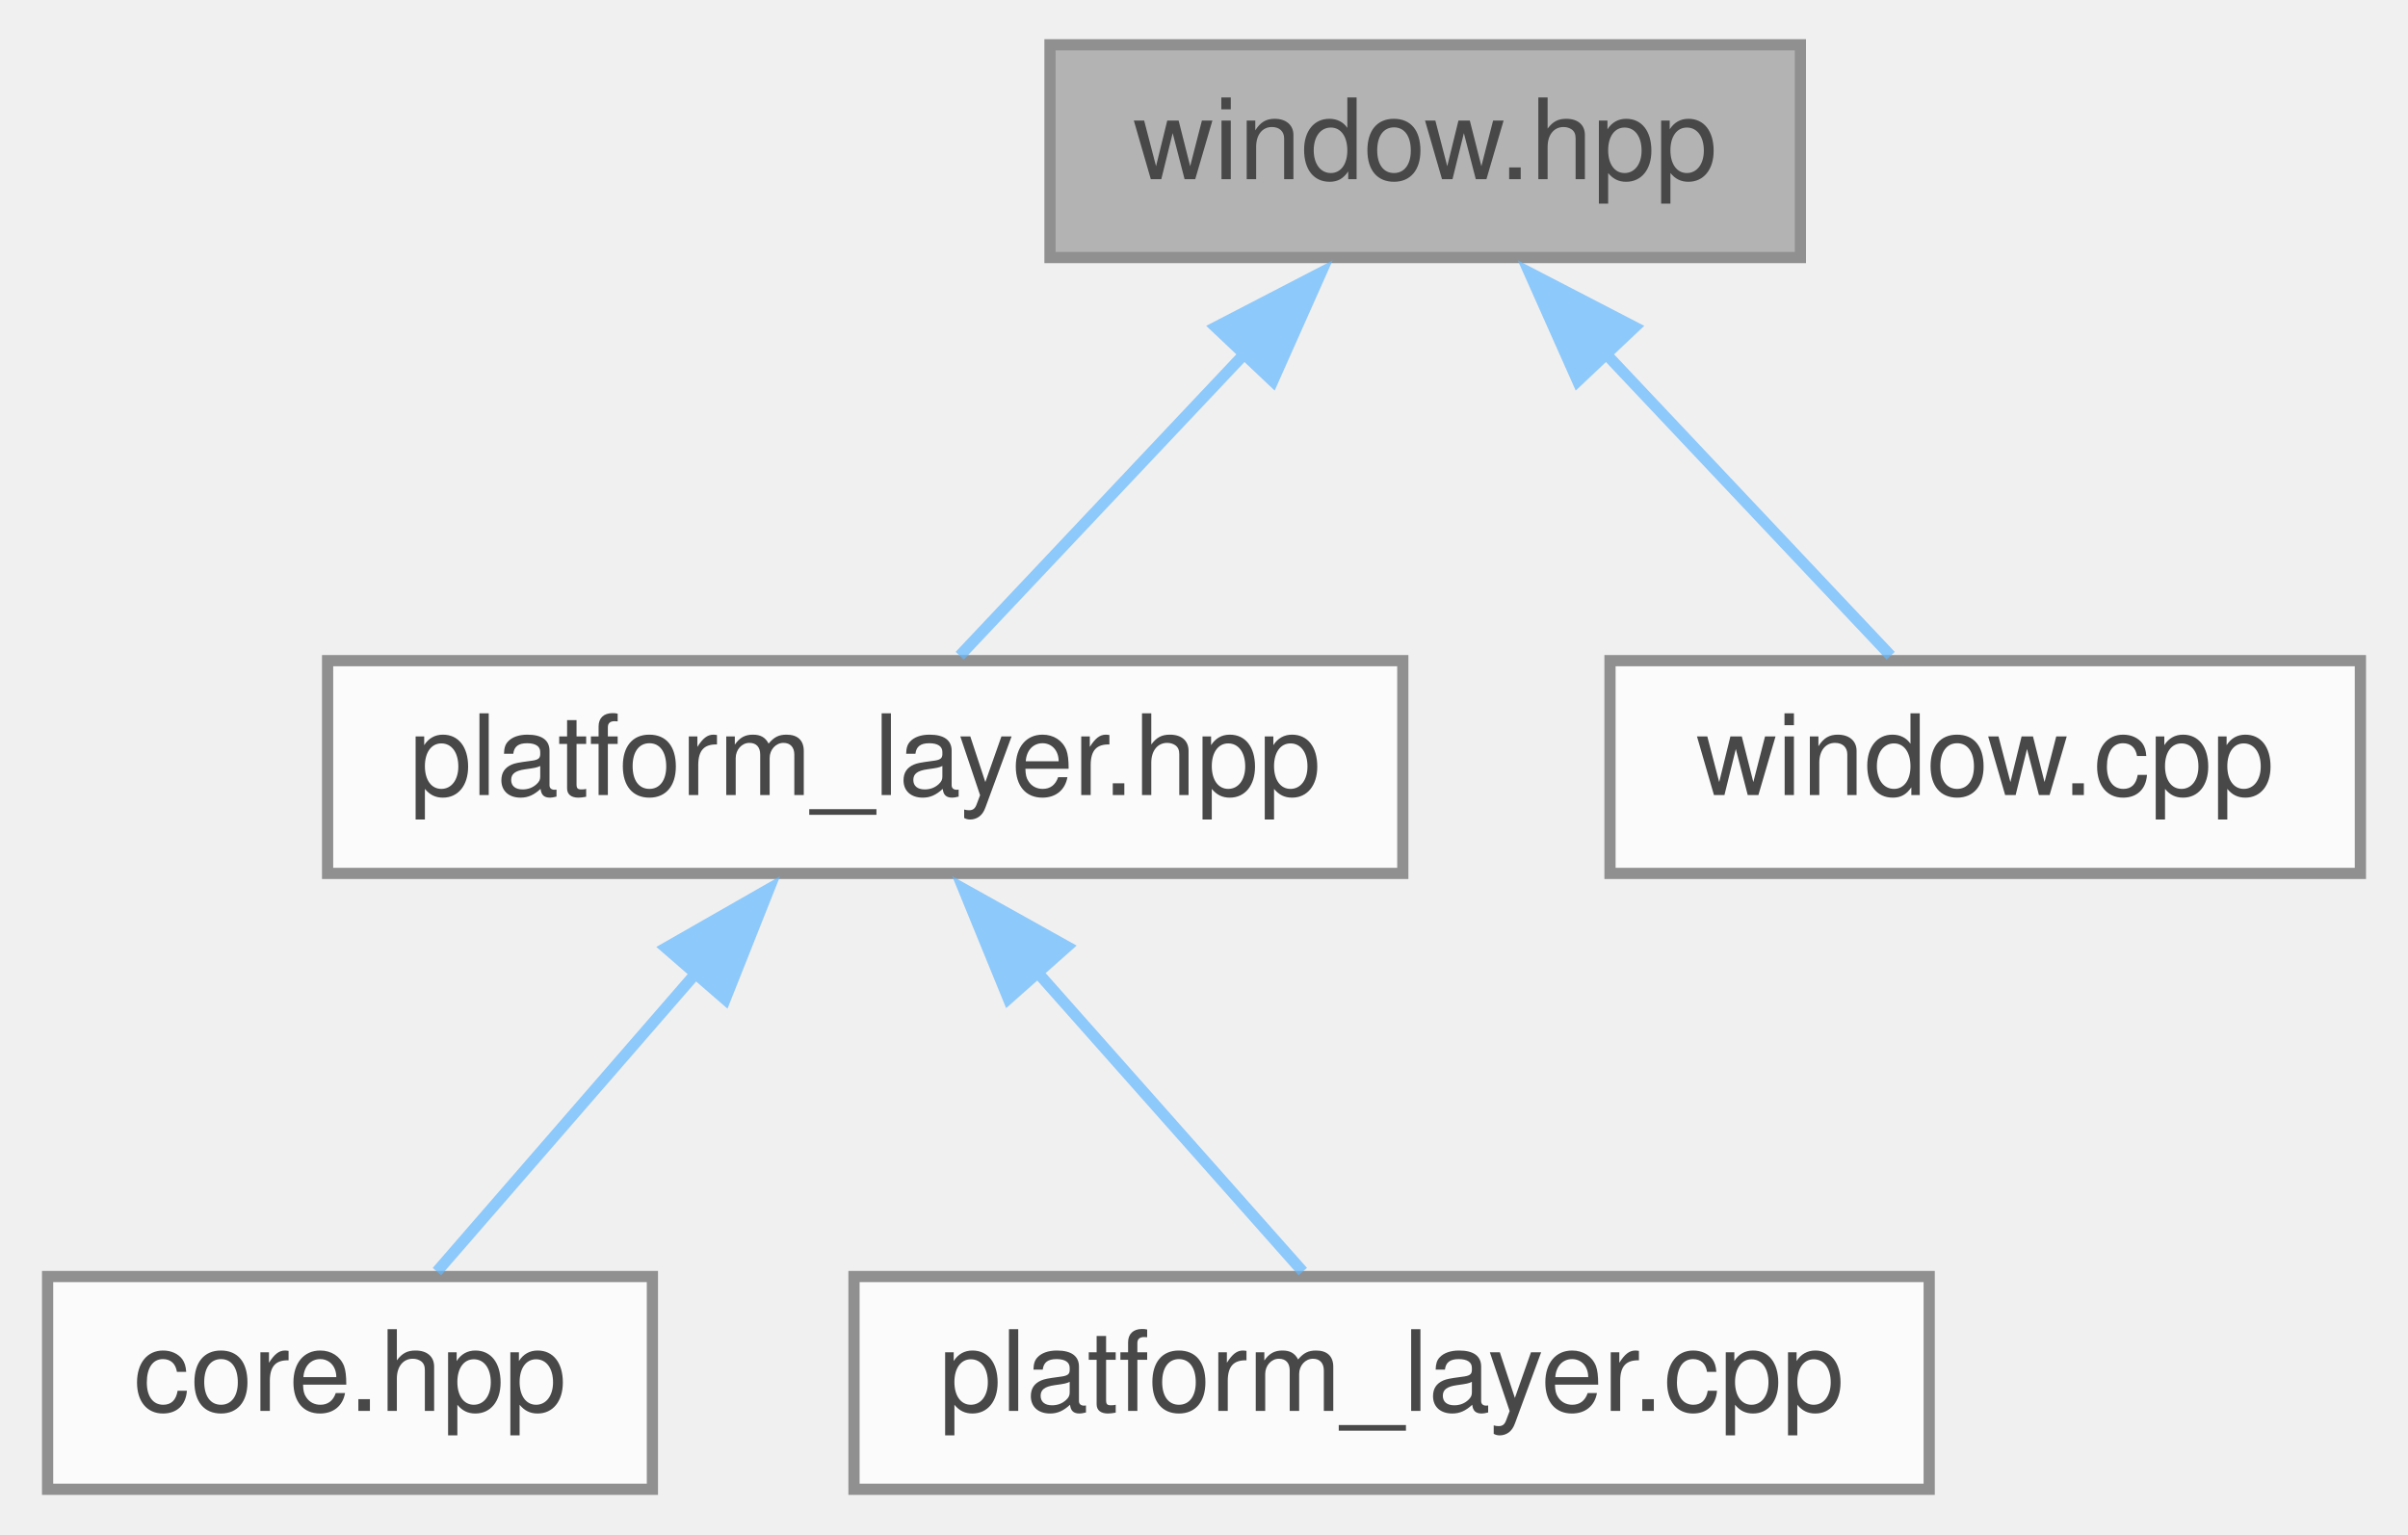
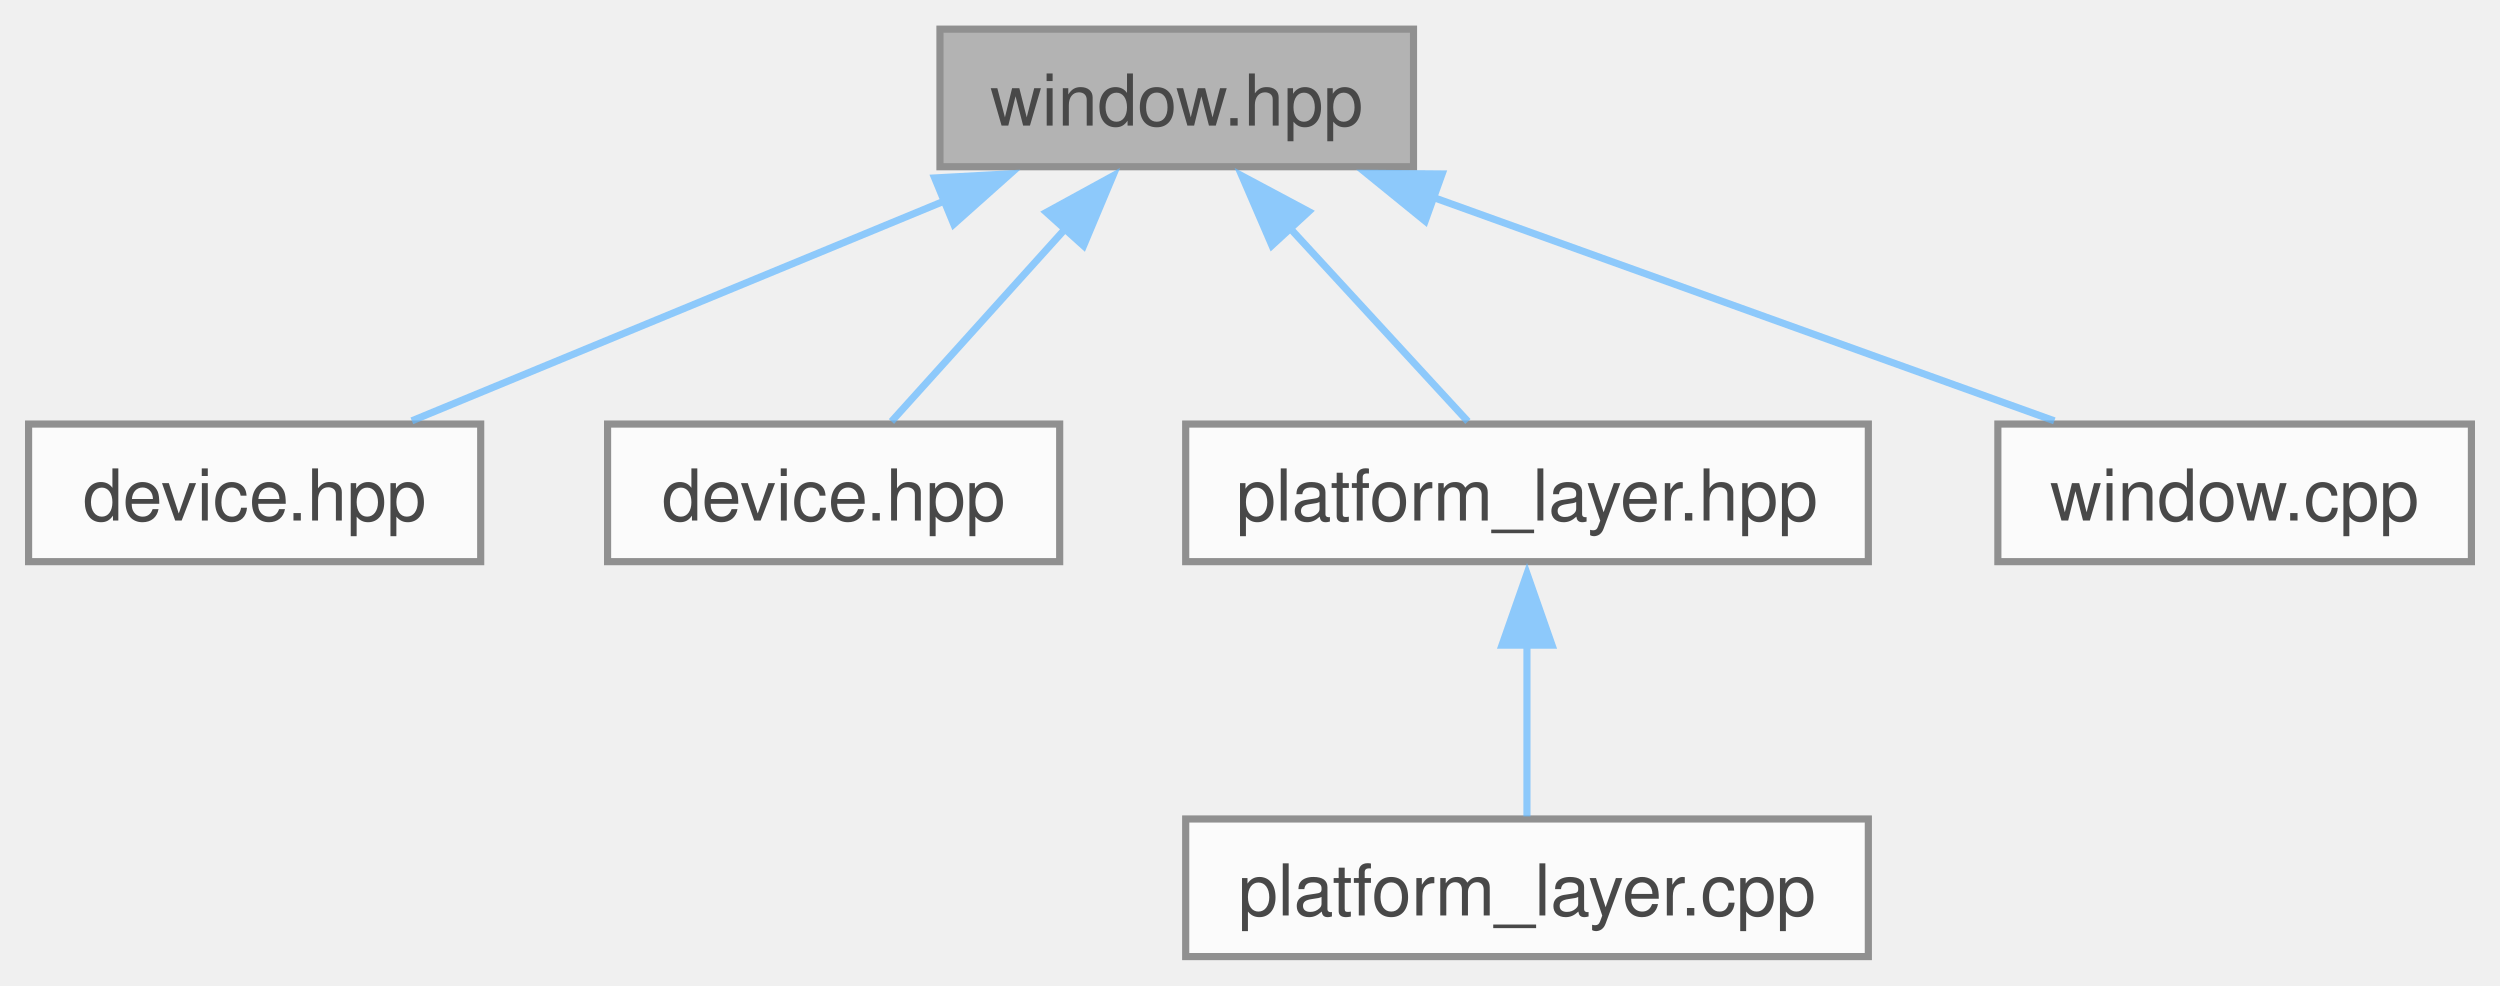
- <svg xmlns="http://www.w3.org/2000/svg" xmlns:xlink="http://www.w3.org/1999/xlink" width="215pt" height="137pt" viewBox="0.00 0.00 214.50 137.00">
+ <svg xmlns="http://www.w3.org/2000/svg" xmlns:xlink="http://www.w3.org/1999/xlink" width="350pt" height="138pt" viewBox="0.00 0.00 349.75 137.75">
  <svg id="main" version="1.1" xml:space="preserve">
    <style type="text/css">
.node, .edge {opacity: 0.7;}
.node.selected, .edge.selected {opacity: 1;}
.edge:hover path { stroke: red; }
.edge:hover polygon { stroke: red; fill: red; }
</style>
    <svg id="graph" class="graph">
-       <g id="graph0" class="graph" transform="scale(1 1) rotate(0) translate(4 133)">
+       <g id="graph0" class="graph" transform="scale(1 1) rotate(0) translate(4 133.75)">
        <g id="Node000001" class="node">
          <g id="a_Node000001">
            <a xlink:title=" ">
-               <polygon fill="#999999" stroke="#666666" points="156.5,-129 89.5,-129 89.5,-110 156.5,-110 156.5,-129" />
-               <text text-anchor="middle" x="123" y="-117" font-family="Helvetica,sans-Serif" font-size="10.00">window.hpp</text>
+               <polygon fill="#999999" stroke="#666666" points="193.75,-129.75 127.5,-129.75 127.5,-110.5 193.75,-110.5 193.75,-129.75" />
+               <text text-anchor="middle" x="160.62" y="-116.25" font-family="Helvetica,sans-Serif" font-size="10.00">window.hpp</text>
            </a>
          </g>
        </g>
        <g id="Node000002" class="node">
          <g id="a_Node000002">
-             <a xlink:href="platform__layer_8hpp.html" target="_top" xlink:title=" ">
-               <polygon fill="white" stroke="#666666" points="121,-74 25,-74 25,-55 121,-55 121,-74" />
-               <text text-anchor="middle" x="73" y="-62" font-family="Helvetica,sans-Serif" font-size="10.00">platform_layer.hpp</text>
+             <a xlink:href="deprecated_2device_8hpp_source.html" target="_top" xlink:title=" ">
+               <polygon fill="white" stroke="#666666" points="63.25,-74.5 0,-74.5 0,-55.25 63.25,-55.25 63.25,-74.5" />
+               <text text-anchor="middle" x="31.62" y="-61" font-family="Helvetica,sans-Serif" font-size="10.00">device.hpp</text>
            </a>
          </g>
        </g>
        <g id="edge1_Node000001_Node000002" class="edge">
          <g id="a_edge1_Node000001_Node000002">
            <a xlink:title=" ">
-               <path fill="none" stroke="#63b8ff" d="M106.96,-101.5C98.47,-92.5 88.4,-81.82 81.44,-74.44" />
-               <polygon fill="#63b8ff" stroke="#63b8ff" points="104.3,-103.78 113.7,-108.65 109.39,-98.97 104.3,-103.78" />
+               <path fill="none" stroke="#63b8ff" d="M128.3,-105.78C104.99,-96.16 74.13,-83.42 53.62,-74.95" />
+               <polygon fill="#63b8ff" stroke="#63b8ff" points="126.76,-108.93 137.34,-109.51 129.43,-102.46 126.76,-108.93" />
+             </a>
+           </g>
+         </g>
+         <g id="Node000003" class="node">
+           <g id="a_Node000003">
+             <a xlink:href="device_8hpp_source.html" target="_top" xlink:title=" ">
+               <polygon fill="white" stroke="#666666" points="144.25,-74.5 81,-74.5 81,-55.25 144.25,-55.25 144.25,-74.5" />
+               <text text-anchor="middle" x="112.62" y="-61" font-family="Helvetica,sans-Serif" font-size="10.00">device.hpp</text>
+             </a>
+           </g>
+         </g>
+         <g id="edge2_Node000001_Node000003" class="edge">
+           <g id="a_edge2_Node000001_Node000003">
+             <a xlink:title=" ">
+               <path fill="none" stroke="#63b8ff" d="M145.23,-102.04C137.08,-93 127.41,-82.27 120.72,-74.86" />
+               <polygon fill="#63b8ff" stroke="#63b8ff" points="142.39,-104.12 151.69,-109.21 147.59,-99.44 142.39,-104.12" />
+             </a>
+           </g>
+         </g>
+         <g id="Node000004" class="node">
+           <g id="a_Node000004">
+             <a xlink:href="platform__layer_8hpp.html" target="_top" xlink:title=" ">
+               <polygon fill="white" stroke="#666666" points="257.38,-74.5 161.88,-74.5 161.88,-55.25 257.38,-55.25 257.38,-74.5" />
+               <text text-anchor="middle" x="209.62" y="-61" font-family="Helvetica,sans-Serif" font-size="10.00">platform_layer.hpp</text>
+             </a>
+           </g>
+         </g>
+         <g id="edge3_Node000001_Node000004" class="edge">
+           <g id="a_edge3_Node000001_Node000004">
+             <a xlink:title=" ">
+               <path fill="none" stroke="#63b8ff" d="M176.34,-102.04C184.66,-93 194.54,-82.27 201.36,-74.86" />
+               <polygon fill="#63b8ff" stroke="#63b8ff" points="173.94,-99.49 169.74,-109.22 179.09,-104.23 173.94,-99.49" />
+             </a>
+           </g>
+         </g>
+         <g id="Node000006" class="node">
+           <g id="a_Node000006">
+             <a xlink:href="window_8cpp.html" target="_top" xlink:title=" ">
+               <polygon fill="white" stroke="#666666" points="341.75,-74.5 275.5,-74.5 275.5,-55.25 341.75,-55.25 341.75,-74.5" />
+               <text text-anchor="middle" x="308.62" y="-61" font-family="Helvetica,sans-Serif" font-size="10.00">window.cpp</text>
+             </a>
+           </g>
+         </g>
+         <g id="edge5_Node000001_Node000006" class="edge">
+           <g id="a_edge5_Node000001_Node000006">
+             <a xlink:title=" ">
+               <path fill="none" stroke="#63b8ff" d="M196.26,-106.3C223.17,-96.62 259.43,-83.57 283.4,-74.95" />
+               <polygon fill="#63b8ff" stroke="#63b8ff" points="195.38,-102.9 187.16,-109.58 197.75,-109.49 195.38,-102.9" />
            </a>
          </g>
        </g>
        <g id="Node000005" class="node">
          <g id="a_Node000005">
-             <a xlink:href="window_8cpp.html" target="_top" xlink:title=" ">
-               <polygon fill="white" stroke="#666666" points="206.5,-74 139.5,-74 139.5,-55 206.5,-55 206.5,-74" />
-               <text text-anchor="middle" x="173" y="-62" font-family="Helvetica,sans-Serif" font-size="10.00">window.cpp</text>
+             <a xlink:href="platform__layer_8cpp.html" target="_top" xlink:title=" ">
+               <polygon fill="white" stroke="#666666" points="257.38,-19.25 161.88,-19.25 161.88,0 257.38,0 257.38,-19.25" />
+               <text text-anchor="middle" x="209.62" y="-5.75" font-family="Helvetica,sans-Serif" font-size="10.00">platform_layer.cpp</text>
            </a>
          </g>
        </g>
-         <g id="edge4_Node000001_Node000005" class="edge">
-           <g id="a_edge4_Node000001_Node000005">
+         <g id="edge4_Node000004_Node000005" class="edge">
+           <g id="a_edge4_Node000004_Node000005">
            <a xlink:title=" ">
-               <path fill="none" stroke="#63b8ff" d="M139.04,-101.5C147.53,-92.5 157.6,-81.82 164.56,-74.44" />
-               <polygon fill="#63b8ff" stroke="#63b8ff" points="136.61,-98.97 132.3,-108.65 141.7,-103.78 136.61,-98.97" />
-             </a>
-           </g>
-         </g>
-         <g id="Node000003" class="node">
-           <g id="a_Node000003">
-             <a xlink:href="core_8hpp.html" target="_top" xlink:title=" ">
-               <polygon fill="white" stroke="#666666" points="54,-19 0,-19 0,0 54,0 54,-19" />
-               <text text-anchor="middle" x="27" y="-7" font-family="Helvetica,sans-Serif" font-size="10.00">core.hpp</text>
-             </a>
-           </g>
-         </g>
-         <g id="edge2_Node000002_Node000003" class="edge">
-           <g id="a_edge2_Node000002_Node000003">
-             <a xlink:title=" ">
-               <path fill="none" stroke="#63b8ff" d="M58,-46.22C50.24,-37.28 41.1,-26.74 34.76,-19.44" />
-               <polygon fill="#63b8ff" stroke="#63b8ff" points="55.21,-48.35 64.41,-53.61 60.5,-43.76 55.21,-48.35" />
-             </a>
-           </g>
-         </g>
-         <g id="Node000004" class="node">
-           <g id="a_Node000004">
-             <a xlink:href="platform__layer_8cpp.html" target="_top" xlink:title=" ">
-               <polygon fill="white" stroke="#666666" points="168,-19 72,-19 72,0 168,0 168,-19" />
-               <text text-anchor="middle" x="120" y="-7" font-family="Helvetica,sans-Serif" font-size="10.00">platform_layer.cpp</text>
-             </a>
-           </g>
-         </g>
-         <g id="edge3_Node000002_Node000004" class="edge">
-           <g id="a_edge3_Node000002_Node000004">
-             <a xlink:title=" ">
-               <path fill="none" stroke="#63b8ff" d="M88.33,-46.22C96.25,-37.28 105.6,-26.74 112.07,-19.44" />
-               <polygon fill="#63b8ff" stroke="#63b8ff" points="85.78,-43.81 81.77,-53.62 91.02,-48.46 85.78,-43.81" />
+               <path fill="none" stroke="#63b8ff" d="M209.62,-43.63C209.62,-35.34 209.62,-26.17 209.62,-19.61" />
+               <polygon fill="#63b8ff" stroke="#63b8ff" points="206.13,-43.57 209.63,-53.57 213.13,-43.57 206.13,-43.57" />
            </a>
          </g>
        </g>
      </g>
    </svg>
  </svg>
  <style type="text/css">

[data-mouse-over-selected='false'] { opacity: 0.7; }
[data-mouse-over-selected='true']  { opacity: 1.0; }

</style>
</svg>
